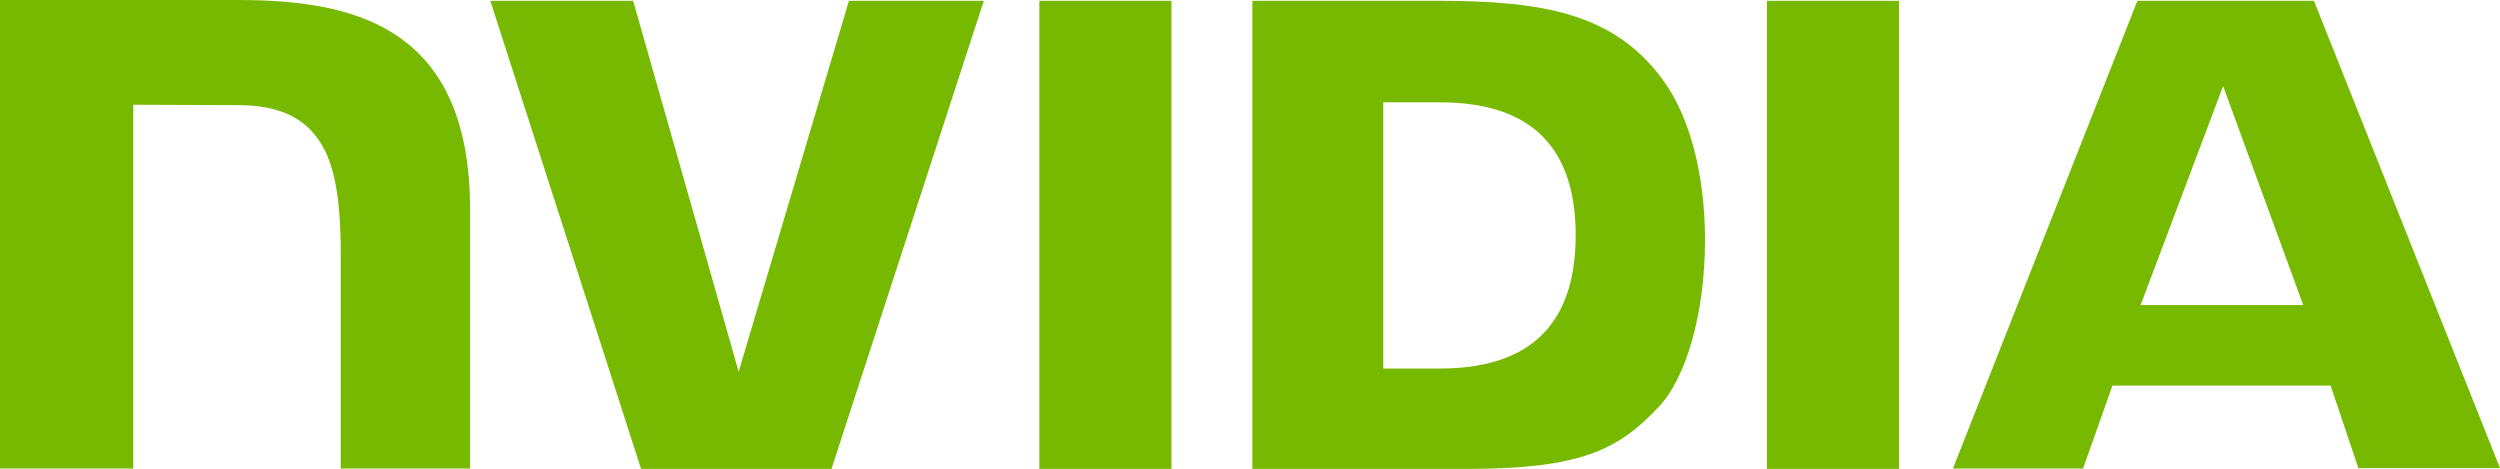
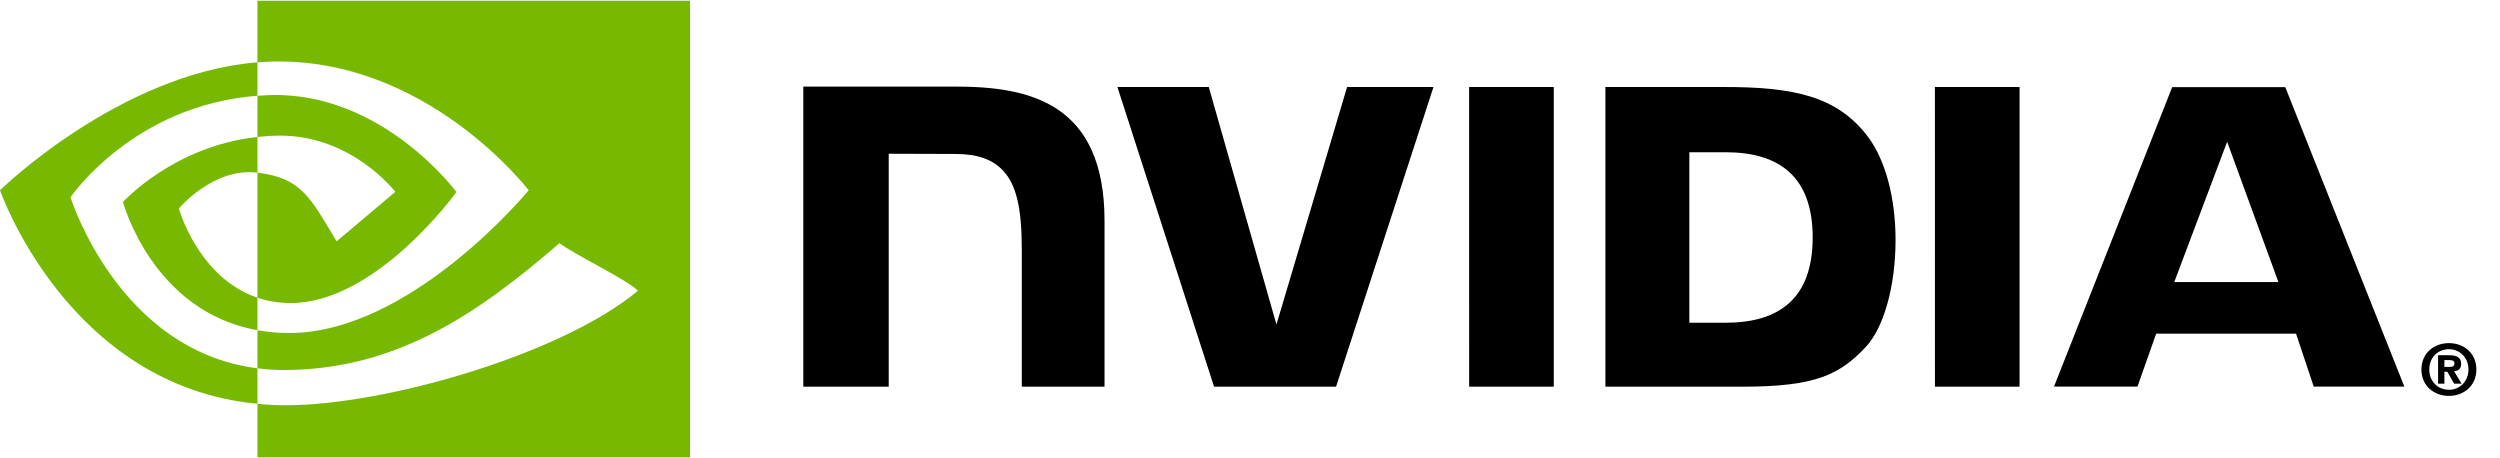
- <svg xmlns="http://www.w3.org/2000/svg" viewBox="316.2 33.8 630.2 118.2">
-   <path fill="#76B900" d="M578.2 34v118h33.3V34h-33.3zm-262-.2v118.1h33.6V60.2l26.2.1c8.6 0 14.6 2.1 18.7 6.5 5.3 5.6 7.4 14.7 7.4 31.2v53.9h32.6V86.7c0-46.6-29.7-52.9-58.7-52.9h-59.8zm315.7.2v118h54c28.8 0 38.2-4.8 48.3-15.5 7.2-7.5 11.8-24.1 11.8-42.2 0-16.6-3.9-31.4-10.8-40.6C723 37.2 705.2 34 678.6 34h-46.7zm33 25.6h14.3c20.8 0 34.2 9.3 34.2 33.5s-13.4 33.6-34.2 33.6h-14.3V59.6zM530.2 34l-27.8 93.5L475.8 34h-36l38 118h48l38.4-118h-34zm231.4 118h33.3V34h-33.3v118zM855 34l-46.5 117.9h32.8l7.4-20.9h55l7 20.8h35.7L899.5 34H855zm21.6 21.5l20.2 55.2h-41l20.8-55.2z" />
+ <svg xmlns="http://www.w3.org/2000/svg" width="656" height="120" viewBox="0 0 164 30" version="1.1" xml:space="preserve" style="fill-rule:evenodd;clip-rule:evenodd;stroke-linejoin:round;stroke-miterlimit:2; fill:#76B900;">
+   <g>
+     <path d="M160.352,24.069L160.352,23.62L160.64,23.62C160.797,23.62 161.011,23.632 161.011,23.824C161.011,24.032 160.901,24.069 160.715,24.069L160.352,24.069M160.352,24.384L160.544,24.384L160.991,25.168L161.481,25.168L160.987,24.352C161.242,24.333 161.452,24.212 161.452,23.868C161.452,23.441 161.157,23.303 160.659,23.303L159.938,23.303L159.938,25.168L160.352,25.168L160.352,24.384M162.45,24.238C162.45,23.143 161.599,22.508 160.65,22.508C159.695,22.508 158.845,23.143 158.845,24.238C158.845,25.333 159.695,25.971 160.65,25.971C161.598,25.971 162.45,25.333 162.45,24.238M161.93,24.238C161.93,25.036 161.343,25.572 160.65,25.572L160.65,25.566C159.937,25.572 159.361,25.036 159.361,24.238C159.361,23.441 159.938,22.907 160.65,22.907C161.344,22.907 161.93,23.441 161.93,24.238" style="fill:black;" />
+     <path d="M96.374,5.707L96.376,25.367L101.928,25.367L101.928,5.707L96.374,5.707ZM52.697,5.681L52.697,25.367L58.3,25.367L58.3,10.086L62.67,10.1C64.107,10.1 65.1,10.445 65.793,11.184C66.672,12.12 67.03,13.628 67.03,16.389L67.03,25.367L72.457,25.367L72.457,14.49C72.457,6.727 67.509,5.68 62.668,5.68L52.698,5.68L52.697,5.681ZM105.314,5.708L105.314,25.367L114.32,25.367C119.118,25.367 120.684,24.569 122.377,22.78C123.575,21.524 124.348,18.766 124.348,15.753C124.348,12.99 123.693,10.525 122.551,8.99C120.494,6.245 117.531,5.708 113.106,5.708L105.314,5.708ZM110.822,9.988L113.209,9.988C116.672,9.988 118.912,11.544 118.912,15.579C118.912,19.616 116.672,21.171 113.209,21.171L110.822,21.171L110.822,9.988ZM88.369,5.708L83.735,21.288L79.295,5.709L73.302,5.708L79.642,25.367L87.645,25.367L94.036,5.708L88.369,5.708ZM126.932,25.367L132.485,25.367L132.485,5.709L126.93,5.708L126.932,25.367ZM142.496,5.715L134.743,25.36L140.218,25.36L141.445,21.888L150.62,21.888L151.781,25.36L157.725,25.36L149.913,5.714L142.496,5.715ZM146.1,9.3L149.464,18.504L142.631,18.504L146.101,9.3L146.1,9.3Z" style="fill:black;" />
+     <path d="M16.889,8.985L16.889,6.28C17.151,6.26 17.417,6.247 17.687,6.238C25.087,6.006 29.942,12.597 29.942,12.597C29.942,12.597 24.698,19.879 19.076,19.879C18.333,19.882 17.594,19.764 16.889,19.529L16.889,11.325C19.769,11.673 20.349,12.945 22.081,15.833L25.933,12.585C25.933,12.585 23.121,8.897 18.381,8.897C17.866,8.897 17.373,8.933 16.889,8.985ZM16.889,0.047L16.889,4.09C17.154,4.069 17.42,4.052 17.687,4.042C27.977,3.696 34.682,12.482 34.682,12.482C34.682,12.482 26.982,21.846 18.959,21.846C18.224,21.846 17.535,21.778 16.889,21.663L16.889,24.161C17.442,24.231 18.015,24.273 18.613,24.273C26.078,24.273 31.477,20.461 36.705,15.948C37.572,16.642 41.121,18.331 41.85,19.071C36.879,23.231 25.295,26.586 18.727,26.586C18.113,26.584 17.5,26.552 16.889,26.49L16.889,30L45.264,30L45.264,0.047L16.889,0.047ZM16.889,19.529L16.889,21.662C9.984,20.432 8.067,13.254 8.067,13.254C8.067,13.254 11.383,9.58 16.889,8.985L16.889,11.325L16.878,11.324C13.988,10.977 11.731,13.677 11.731,13.677C11.731,13.677 12.996,18.221 16.889,19.529ZM4.625,12.943C4.625,12.943 8.717,6.903 16.889,6.28L16.889,4.088C7.838,4.815 0,12.48 0,12.48C0,12.48 4.439,25.313 16.889,26.488L16.889,24.16C7.753,23.011 4.625,12.943 4.625,12.943Z" style="fill:rgb(118,185,0);" />
+   </g>
</svg>
